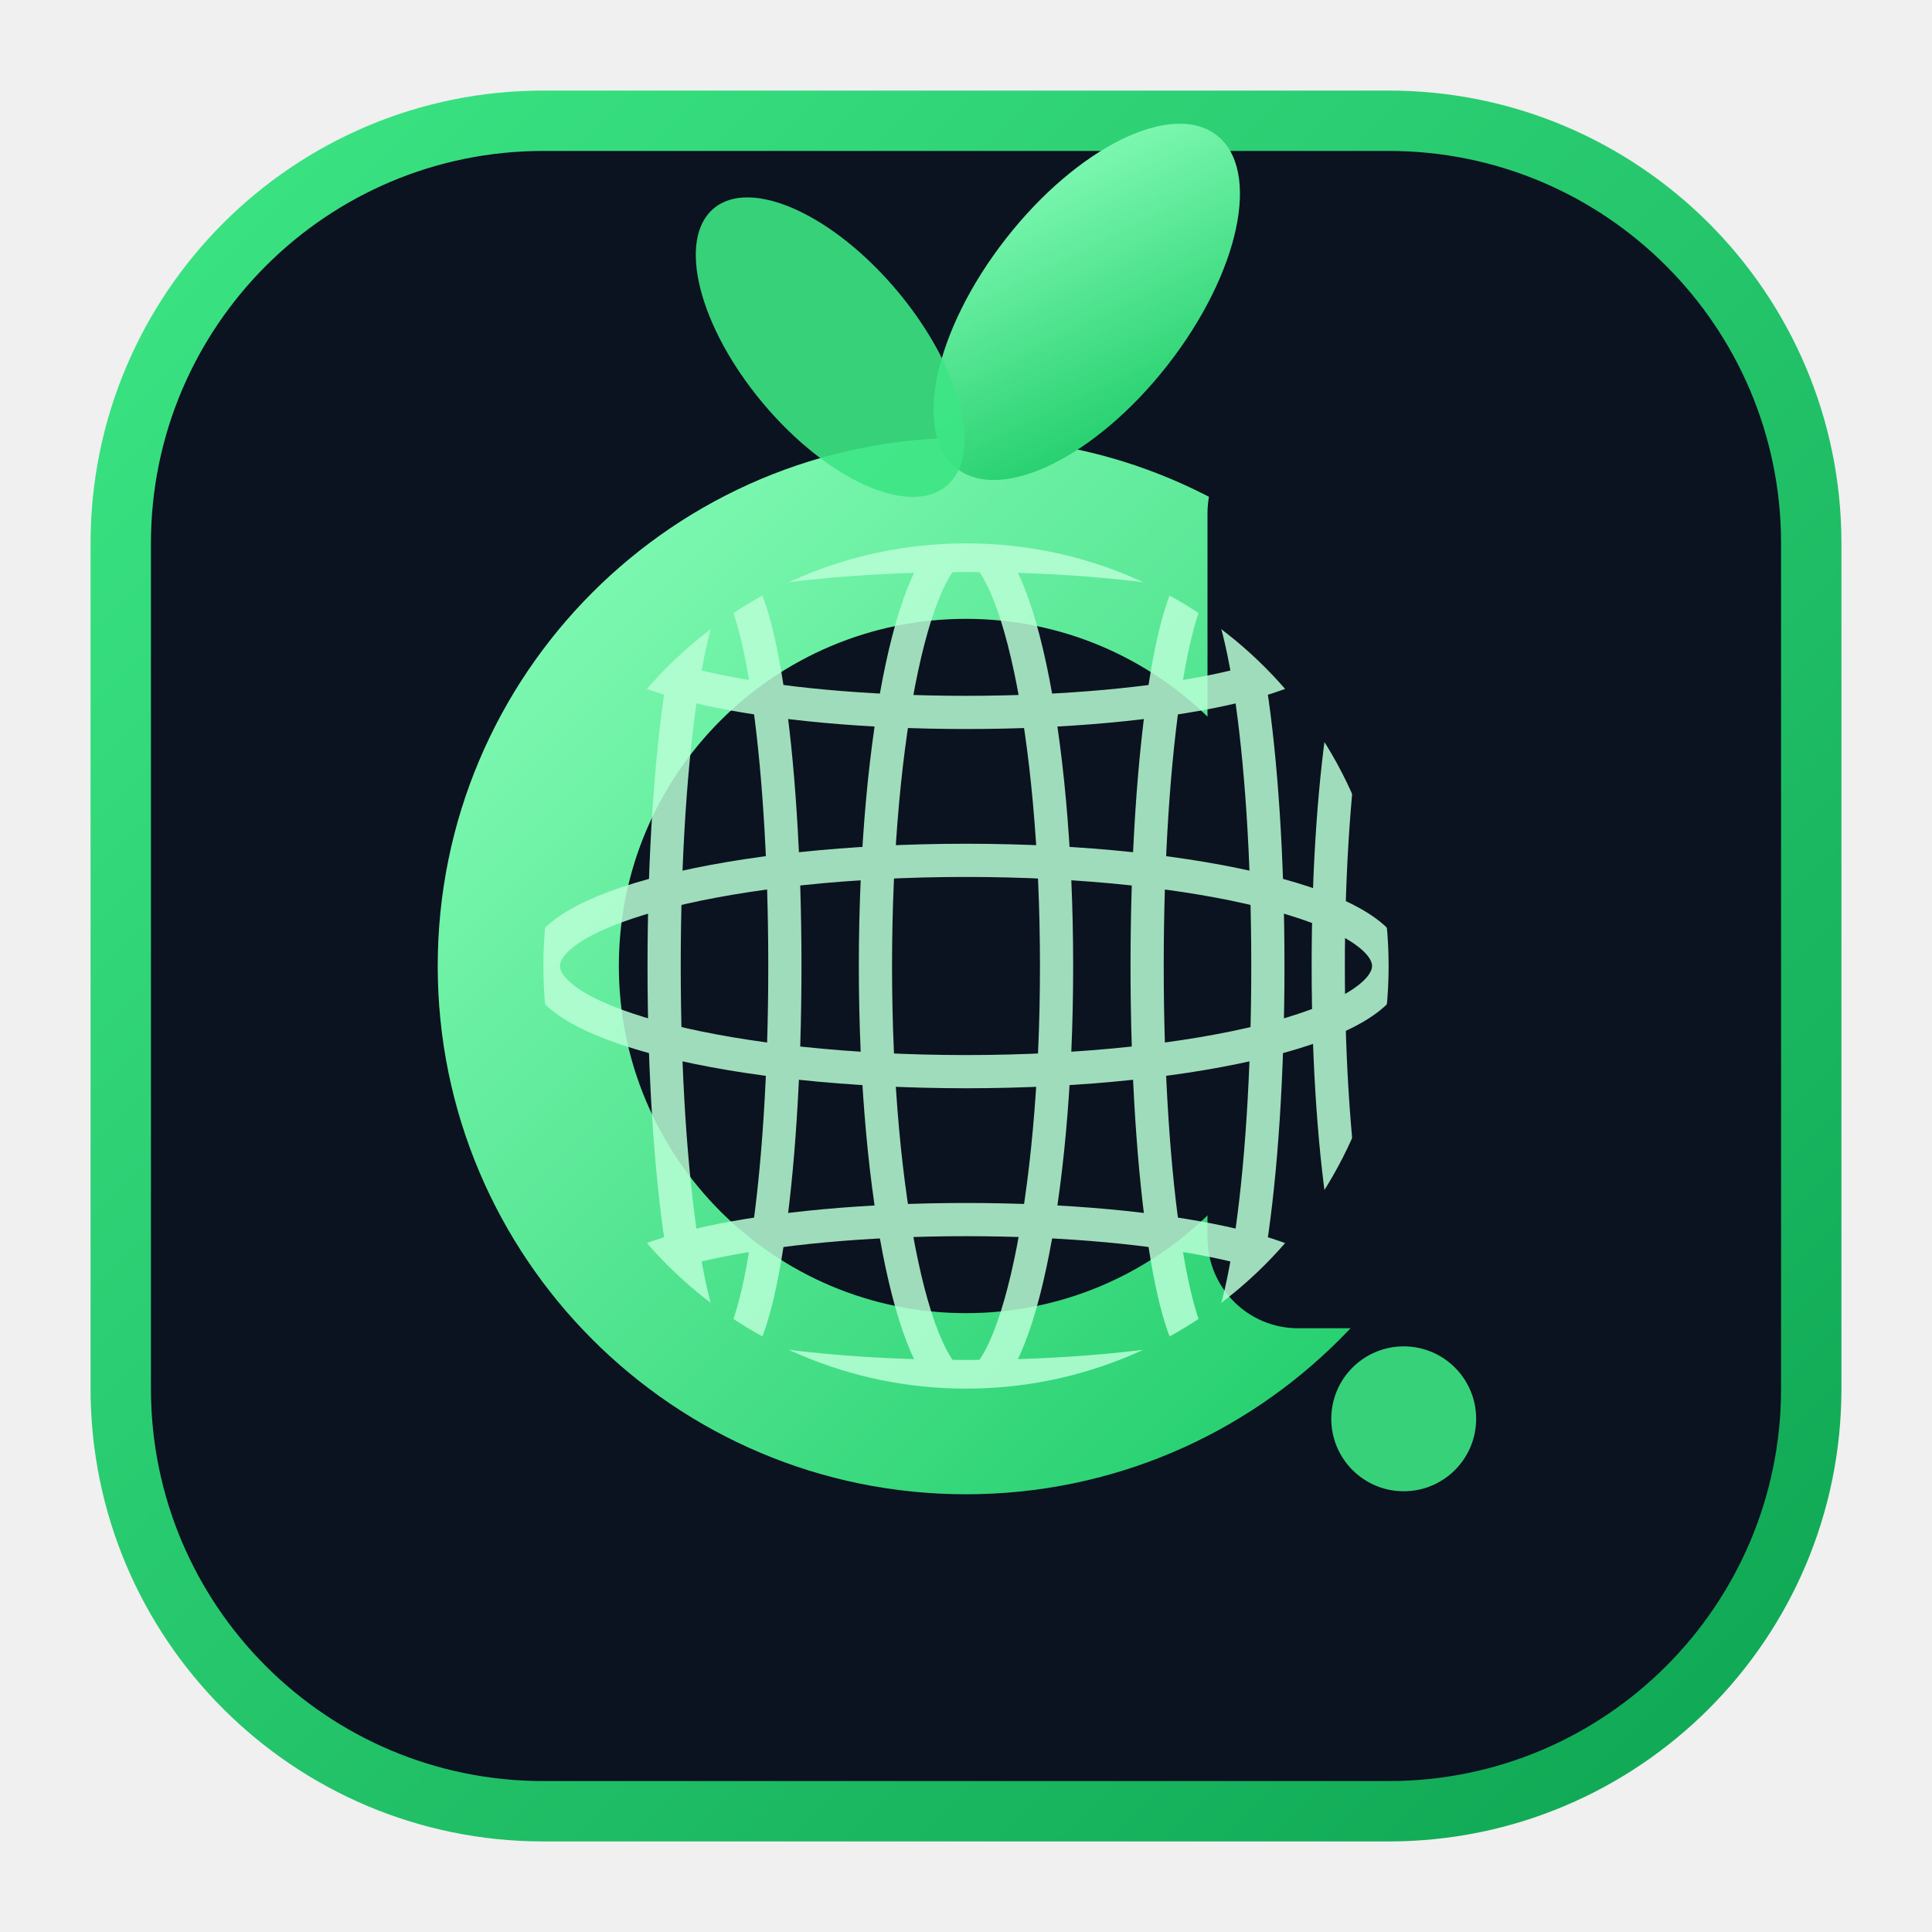
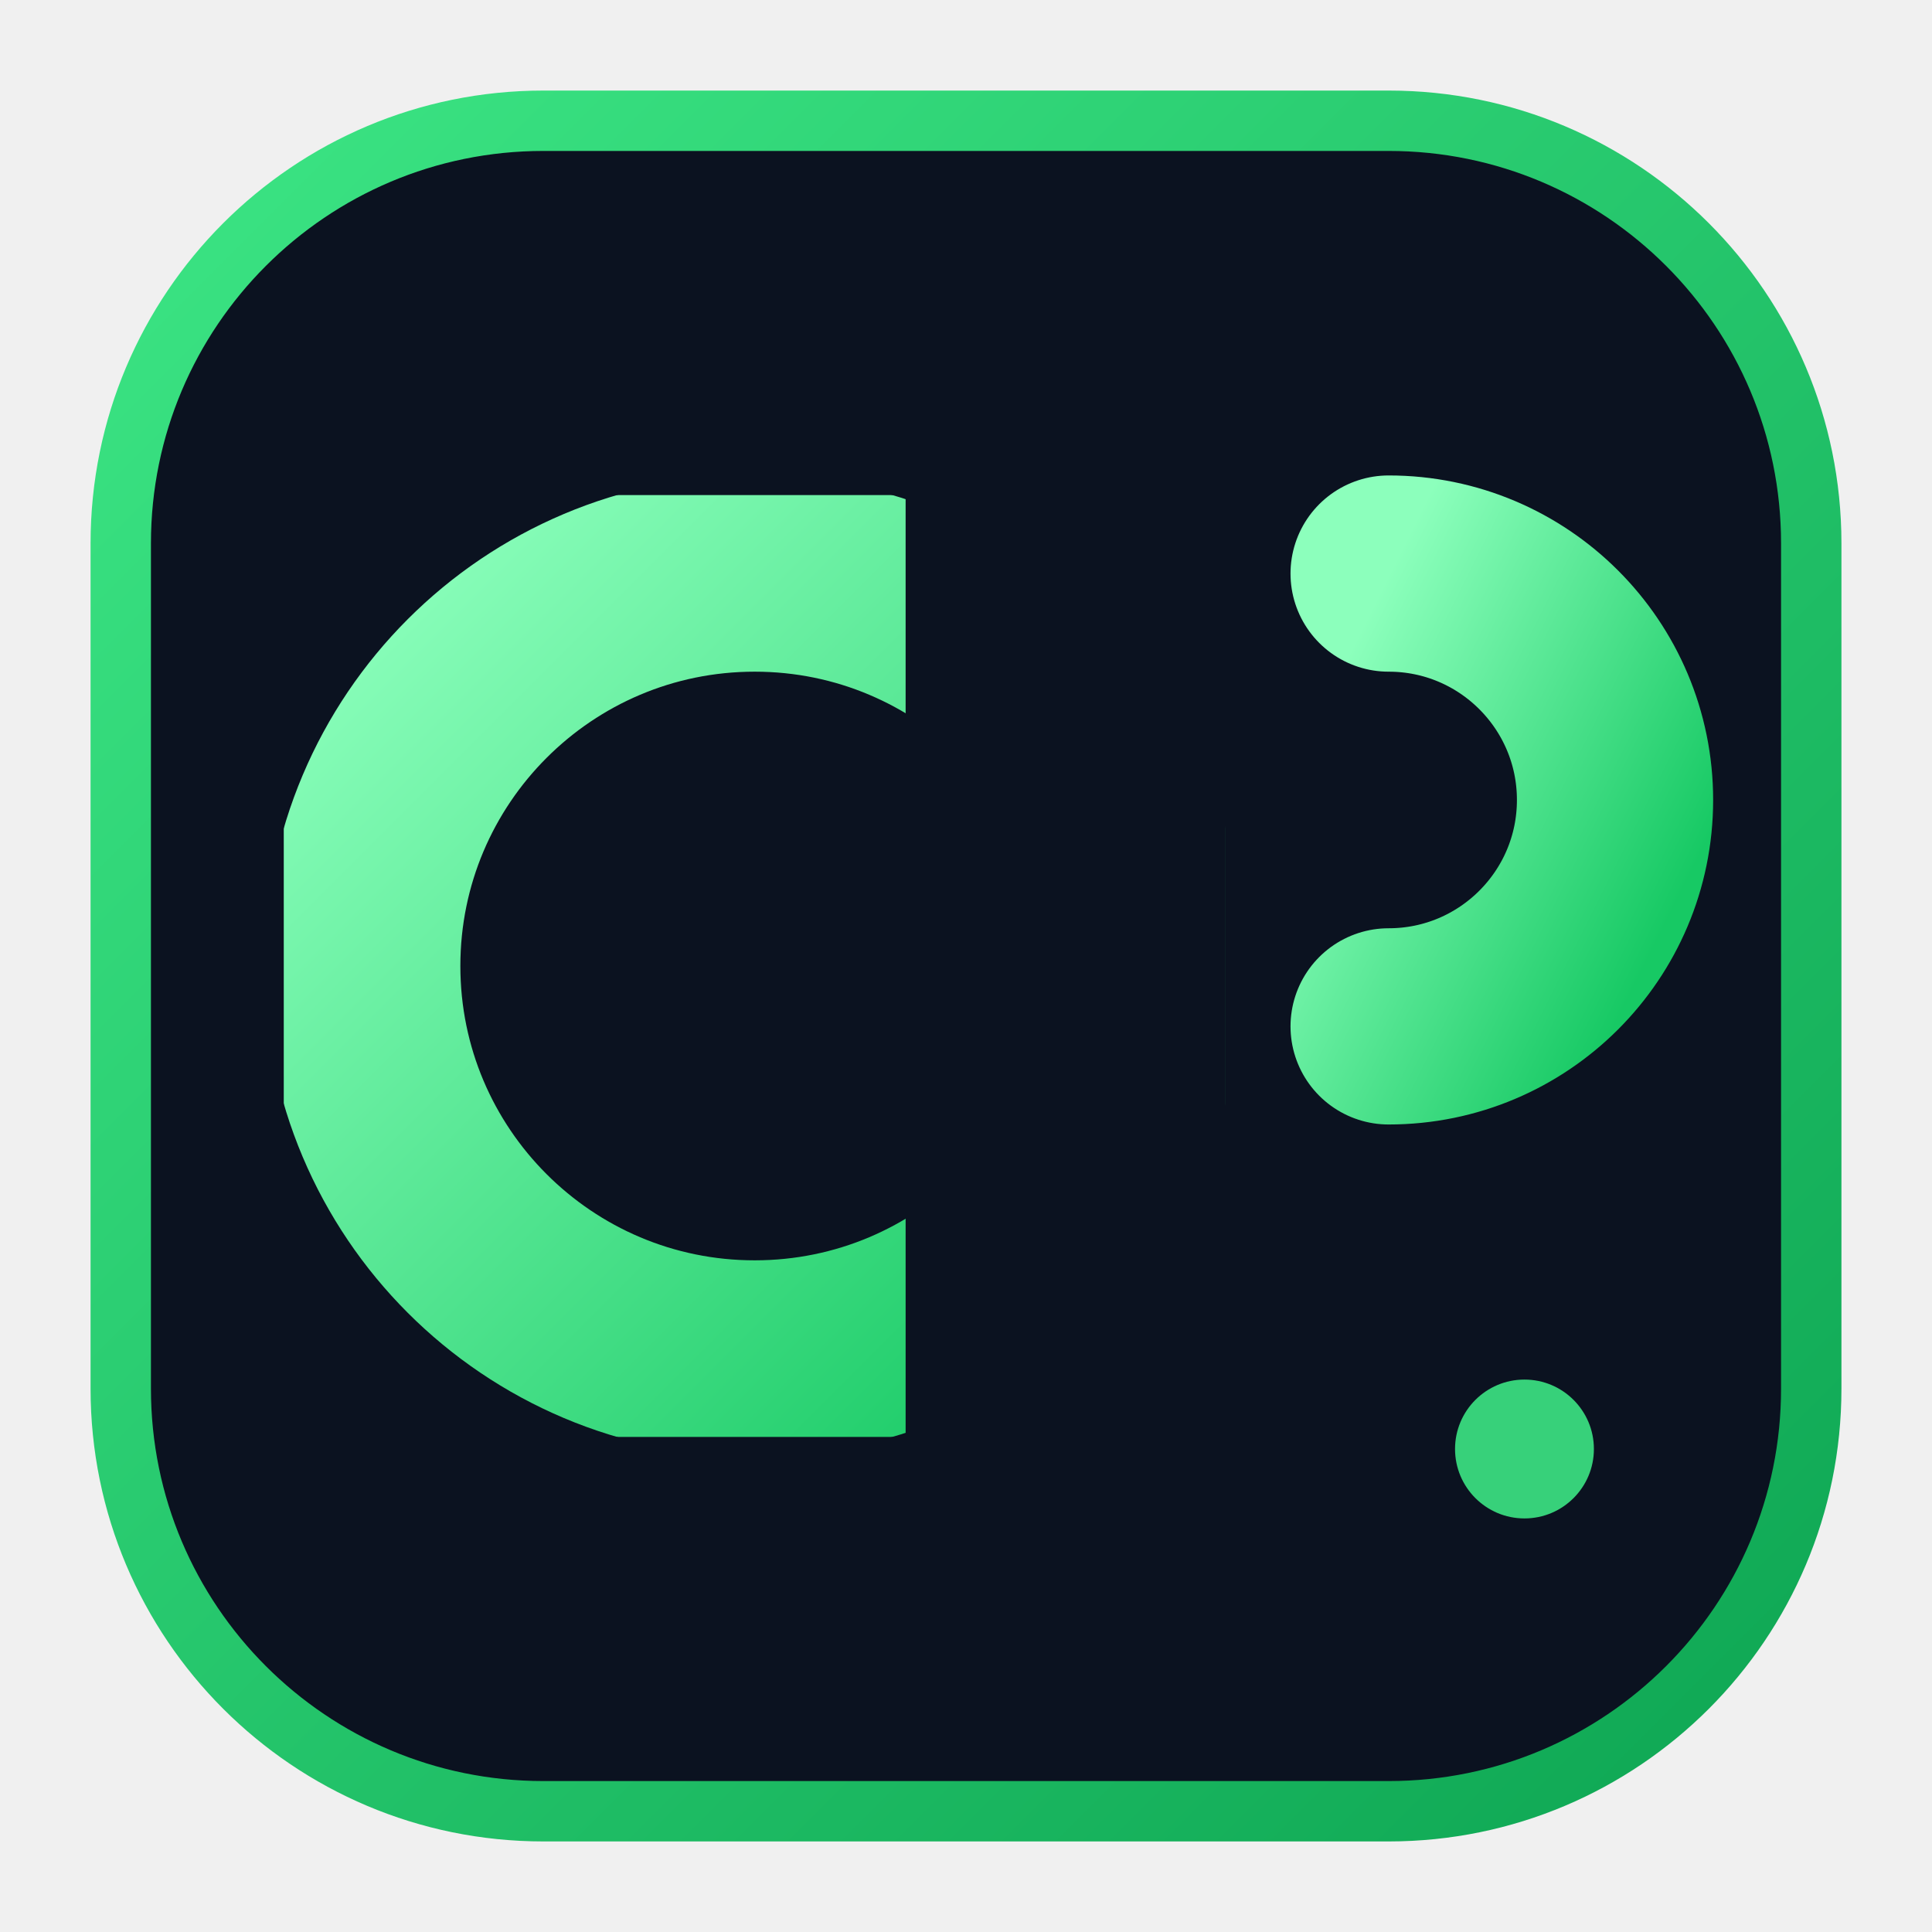
<svg xmlns="http://www.w3.org/2000/svg" viewBox="0 0 64 64">
  <defs>
    <linearGradient id="gpg" x1="0" y1="0" x2="1" y2="1">
      <stop offset="0" stop-color="#3CE584" />
      <stop offset="1" stop-color="#0EA653" />
    </linearGradient>
    <linearGradient id="gpgH" x1="0" y1="0" x2="1" y2="1">
      <stop offset="0" stop-color="#8CFFBC" />
      <stop offset="1" stop-color="#17C964" />
    </linearGradient>
-     <clipPath id="gpclip">
-       <circle cx="32" cy="32" r="14" />
-     </clipPath>
    <mask id="gpmask">
      <rect width="64" height="64" fill="#fff" />
-       <rect x="40" y="14" width="26" height="30" fill="#000" rx="3" />
+       <rect x="30" y="6" width="40" height="52" fill="#000" />
    </mask>
  </defs>
  <rect x="4" y="4" width="56" height="56" rx="14" fill="#0B1220" />
  <rect x="4" y="4" width="56" height="56" rx="14" fill="none" stroke="url(#gpg)" stroke-width="2" />
-   <g mask="url(#gpmask)">
-     <path d="M32 14.5 A17.5 17.5 0 1 0 32 49.5 A17.5 17.5 0 1 0 32 14.5              M32 20.5 A11.5 11.5 0 1 0 32 43.5 A11.5 11.5 0 1 0 32 20.5" fill="url(#gpgH)" fill-rule="evenodd" />
+   <g mask="url(#gpmask)" fill="none" stroke="url(#gpgH)" stroke-width="6.5" stroke-linecap="round">
+     <path d="M25 19 A13 13 0 1 0 25 45 A13 13 0 1 0 25 19" />
  </g>
-   <path d="M20 30 L49 30" stroke="url(#gpgH)" stroke-width="6.2" stroke-linecap="round" />
-   <g clip-path="url(#gpclip)" fill="none" stroke="#B9FFD6" stroke-width="1.1" opacity="0.85">
-     <ellipse cx="32" cy="32" rx="3" ry="14" />
-     <ellipse cx="24" cy="32" rx="2" ry="13" />
-     <ellipse cx="40" cy="32" rx="2" ry="13" />
-     <ellipse cx="32" cy="32" rx="14" ry="3.5" />
-     <ellipse cx="32" cy="21" rx="12" ry="2.6" />
-     <ellipse cx="32" cy="43" rx="12" ry="2.6" />
-     <ellipse cx="46" cy="32" rx="2" ry="12" />
+   <path d="M14 32 L30.5 32" stroke="url(#gpgH)" stroke-width="5.5" stroke-linecap="round" />
+   <g fill="none" stroke="url(#gpgH)" stroke-width="6.5" stroke-linecap="round">
+     <path d="M46 19 L46 46" />
+     <path d="M46 19 A7.5 7.5 0 0 1 53.5 26.5 A7.5 7.5 0 0 1 46 34" />
  </g>
-   <ellipse cx="36" cy="10" rx="3.4" ry="7" transform="rotate(38 36 10)" fill="url(#gpgH)" />
-   <ellipse cx="27.5" cy="11.5" rx="2.9" ry="6" transform="rotate(-40 27.5 11.5)" fill="#3CE584" opacity="0.9" />
-   <circle cx="46.5" cy="47" r="2.4" fill="#3CE584" opacity="0.9" />
+   <circle cx="50.5" cy="48" r="2.3" fill="#3CE584" opacity="0.9" />
</svg>
